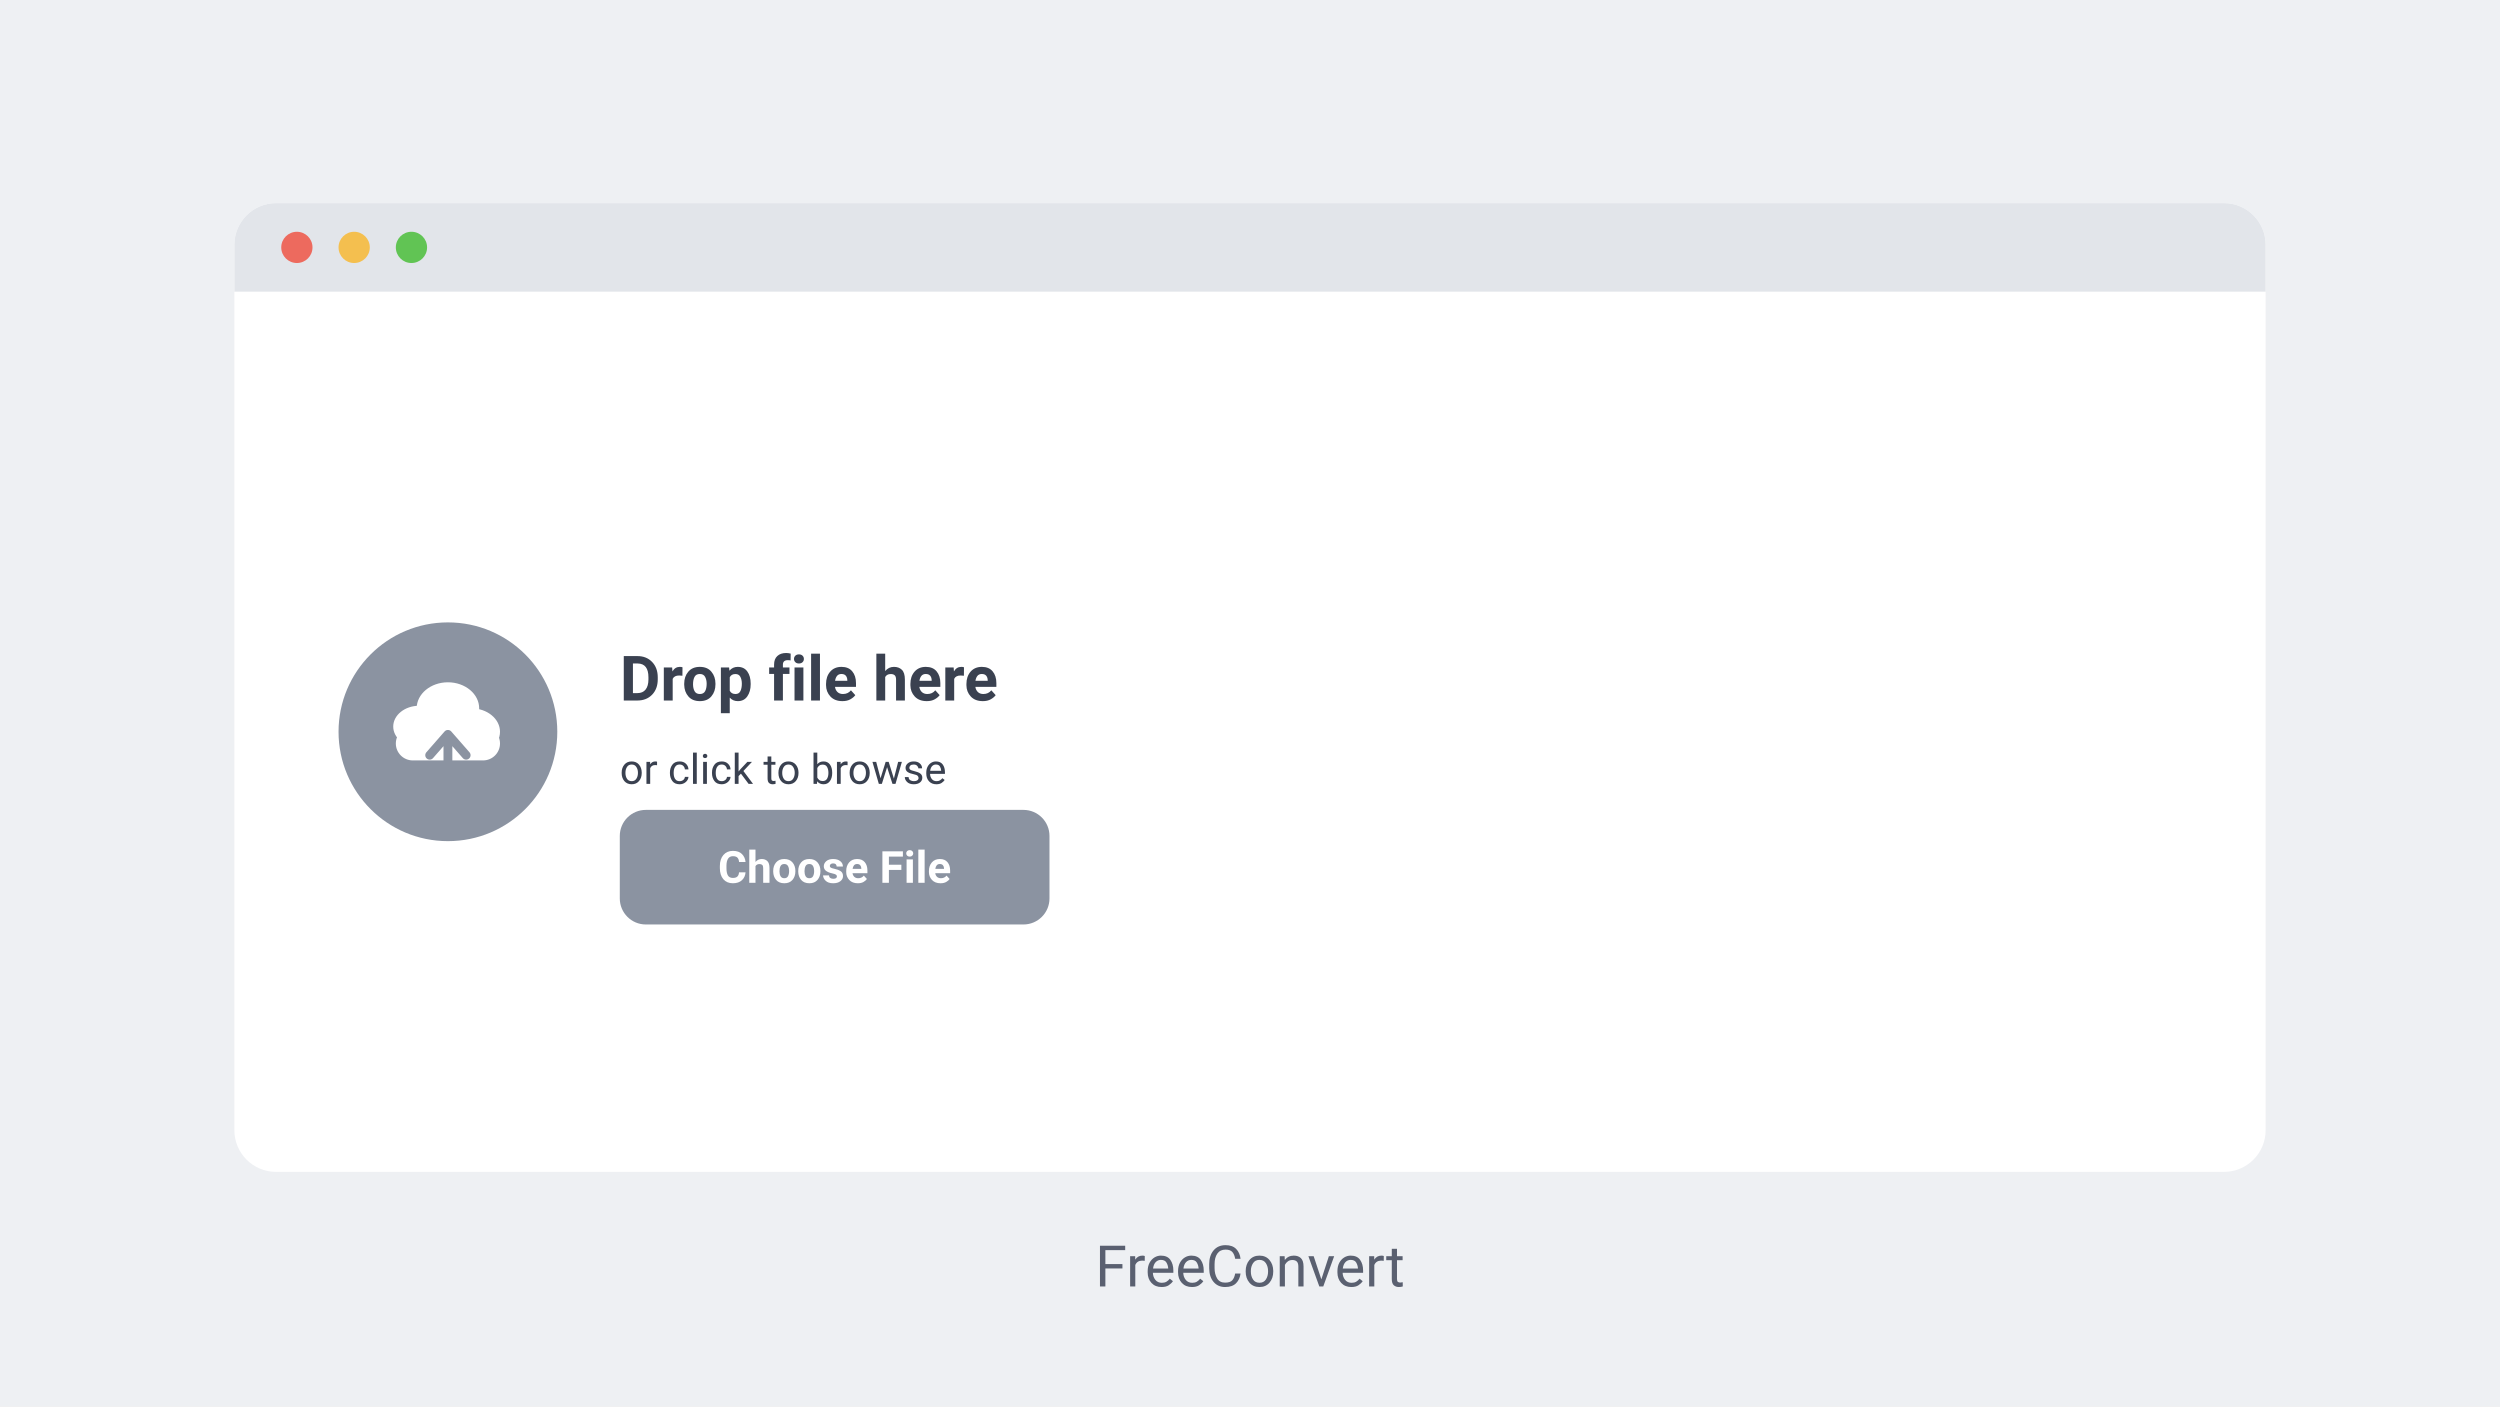
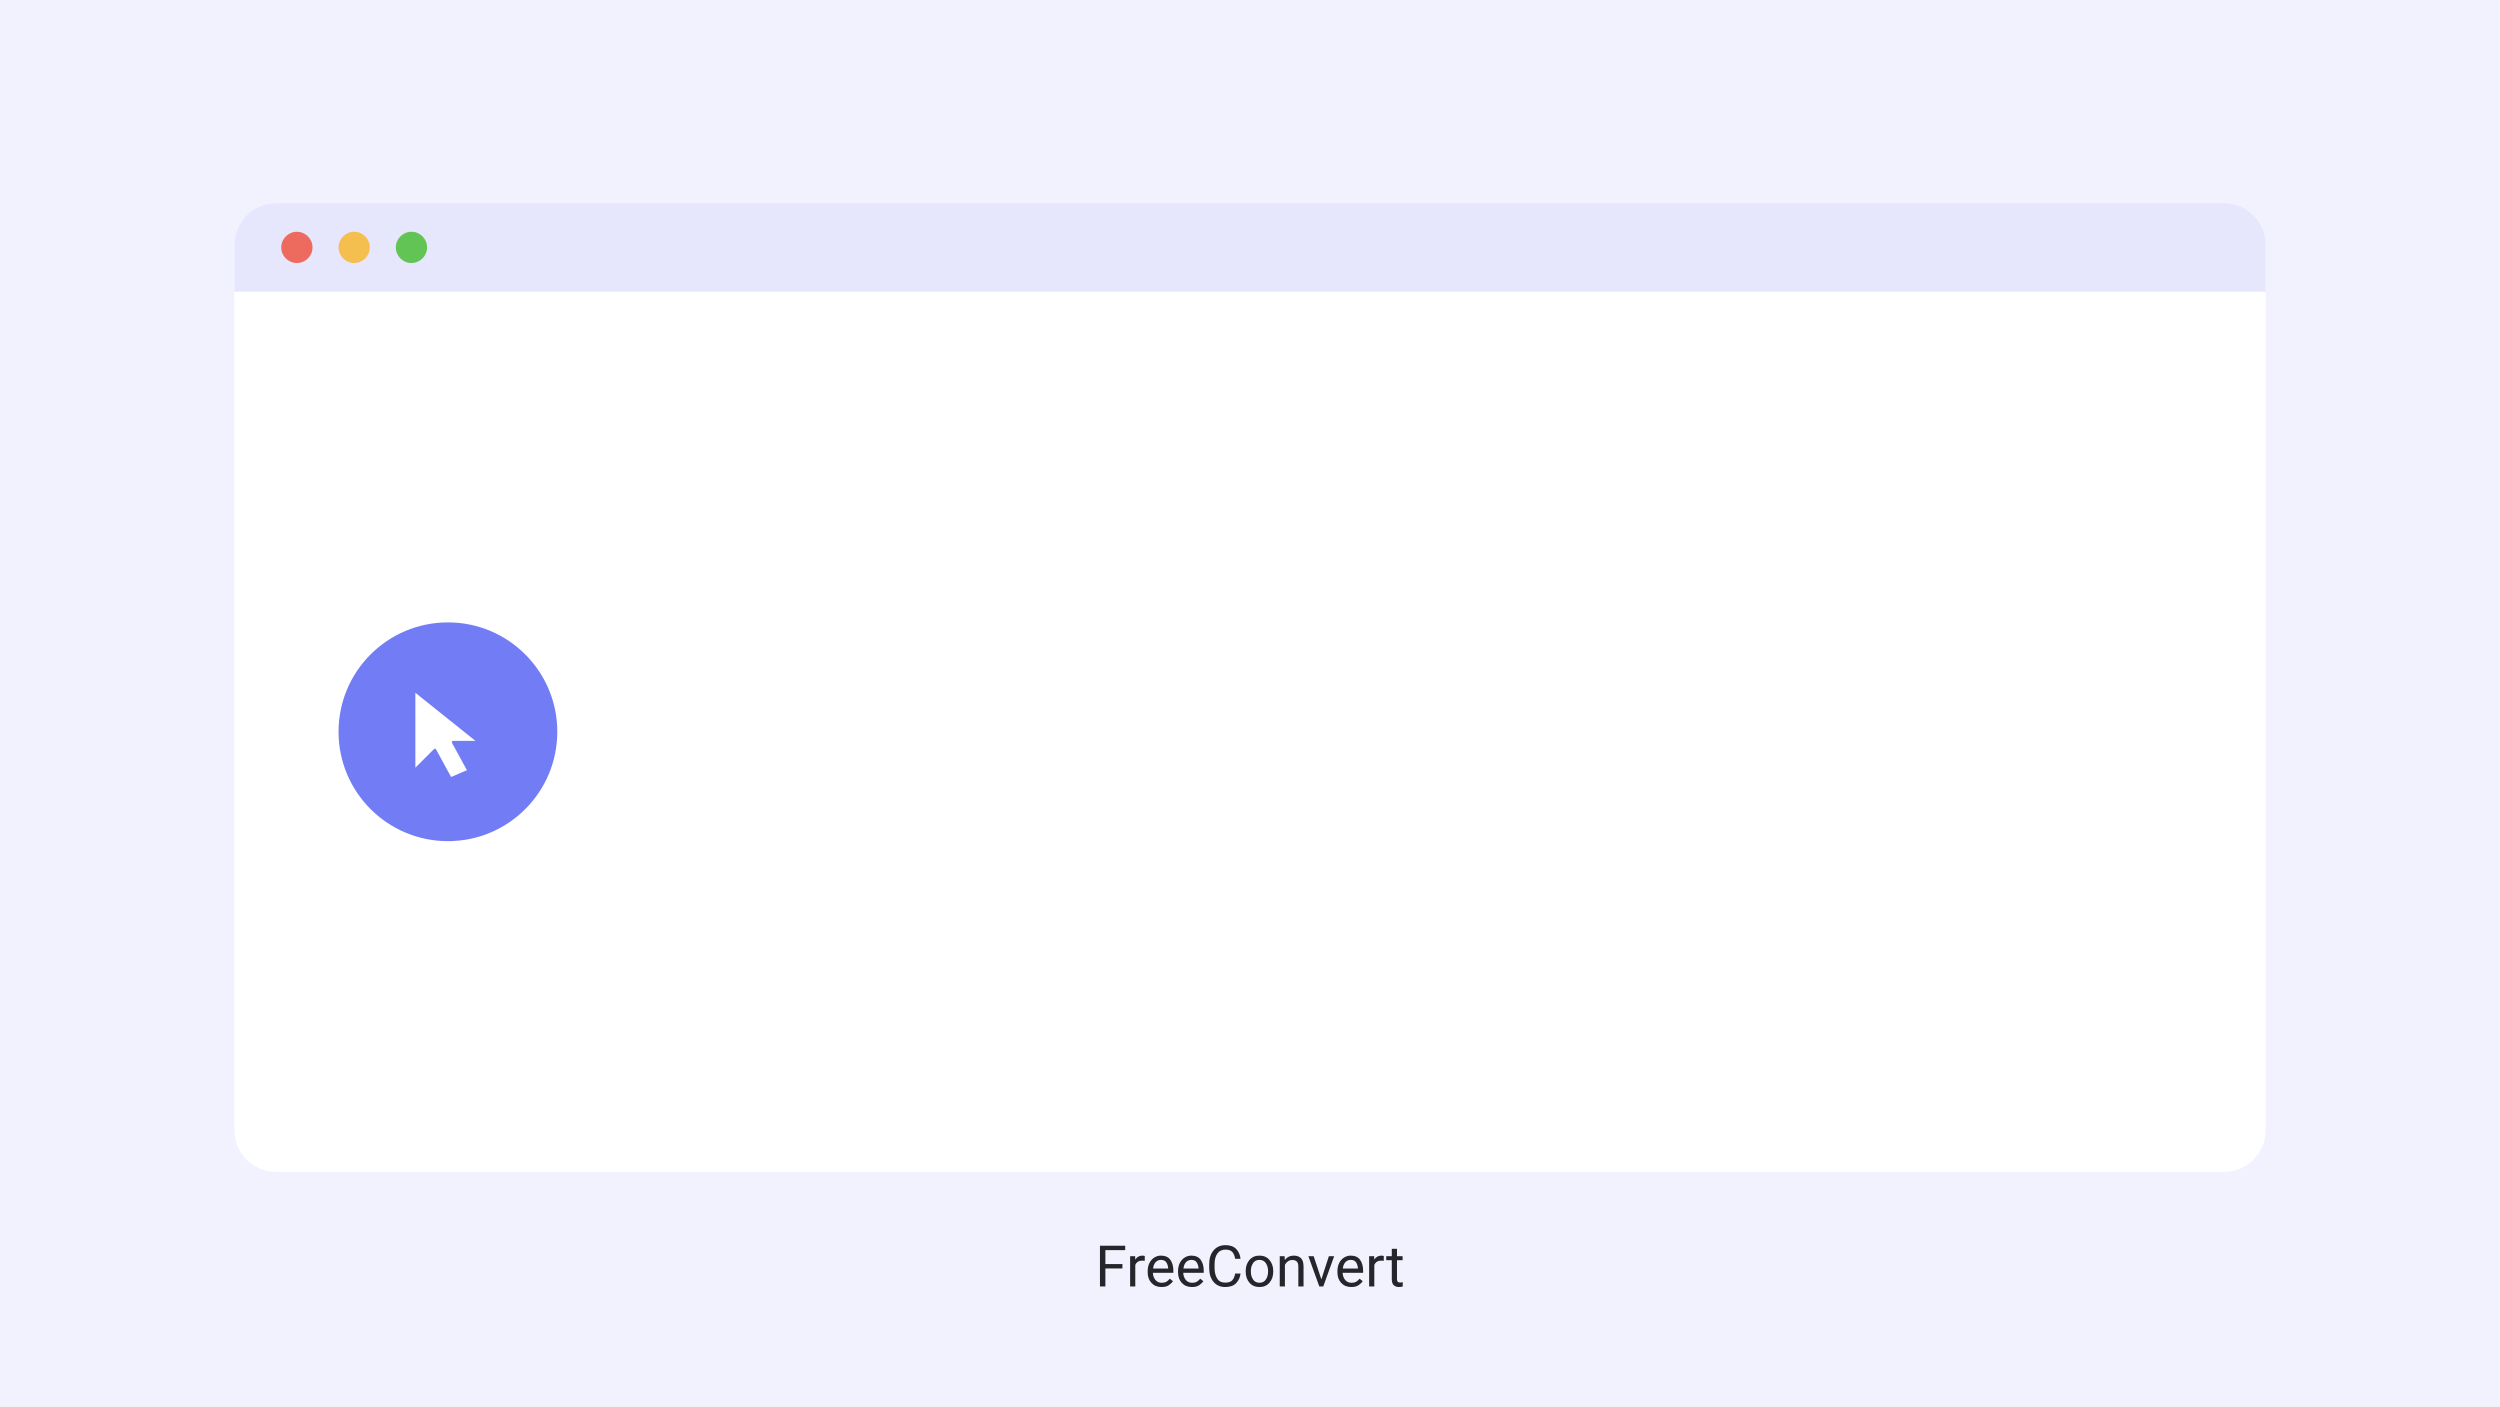
<svg xmlns="http://www.w3.org/2000/svg" width="960" height="540" viewBox="0 0 960 540">
-   <rect width="960" height="540" fill="#EEF0F3" />
+   <rect width="960" height="540" fill="#f1f2fe" />
  <rect x="90" y="78" width="780" height="372" rx="16" fill="#FFFFFF" />
-   <path d="M 90 94 A 16 16 0 0 1 106 78 L 854 78 A 16 16 0 0 1 870 94 L 870 112 L 90 112 Z" fill="#E2E5EA" />
+   <path d="M 90 94 A 16 16 0 0 1 106 78 L 854 78 A 16 16 0 0 1 870 94 L 870 112 L 90 112 Z" fill="#e6e7fd" />
  <circle cx="114" cy="95" r="6" fill="#ED6A5E" />
  <circle cx="136" cy="95" r="6" fill="#F4BF4F" />
  <circle cx="158" cy="95" r="6" fill="#61C454" />
-   <circle cx="172" cy="281" r="42" fill="#8B93A1" />
-   <ellipse cx="161" cy="279" rx="10" ry="8" fill="#FFFFFF" />
-   <ellipse cx="181" cy="281" rx="11" ry="9" fill="#FFFFFF" />
-   <ellipse cx="172" cy="272" rx="12" ry="10" fill="#FFFFFF" />
-   <rect x="152" y="279" width="40" height="13" rx="6.5" fill="#FFFFFF" />
-   <path d="M 172 301 L 172 283 M 165 290 L 172 282 L 179 290" fill="none" stroke="#8B93A1" stroke-width="3.4" stroke-linecap="round" stroke-linejoin="round" />
-   <text x="238" y="269" font-family="system-ui, -apple-system, 'Segoe UI', Roboto, sans-serif" font-size="24" font-weight="700" fill="#3A4150">Drop file here</text>
-   <text x="238" y="301" font-family="system-ui, -apple-system, 'Segoe UI', Roboto, sans-serif" font-size="16" font-weight="400" fill="#3A4150">or click to browse</text>
-   <rect x="238" y="311" width="165" height="44" rx="10" fill="#8B93A1" />
-   <text x="320.5" y="339" text-anchor="middle" font-family="system-ui, -apple-system, 'Segoe UI', Roboto, sans-serif" font-size="17" font-weight="600" fill="#FFFFFF">Choose File</text>
-   <text x="480" y="494" text-anchor="middle" font-family="system-ui, -apple-system, 'Segoe UI', Roboto, sans-serif" font-size="22" fill="#5A6070">FreeConvert</text>
+   <circle cx="172" cy="281" r="42" fill="#727cf5" />
+   <path d="M 159 265 L 159 296 L 167 288 L 173 299 L 180 296 L 174 285 L 184 285 Z" fill="#FFFFFF" stroke="#727cf5" stroke-width="1" stroke-linejoin="round" />
+   <text x="480" y="494" text-anchor="middle" font-family="system-ui, -apple-system, 'Segoe UI', Roboto, sans-serif" font-size="22" fill="#24262B">FreeConvert</text>
</svg>
